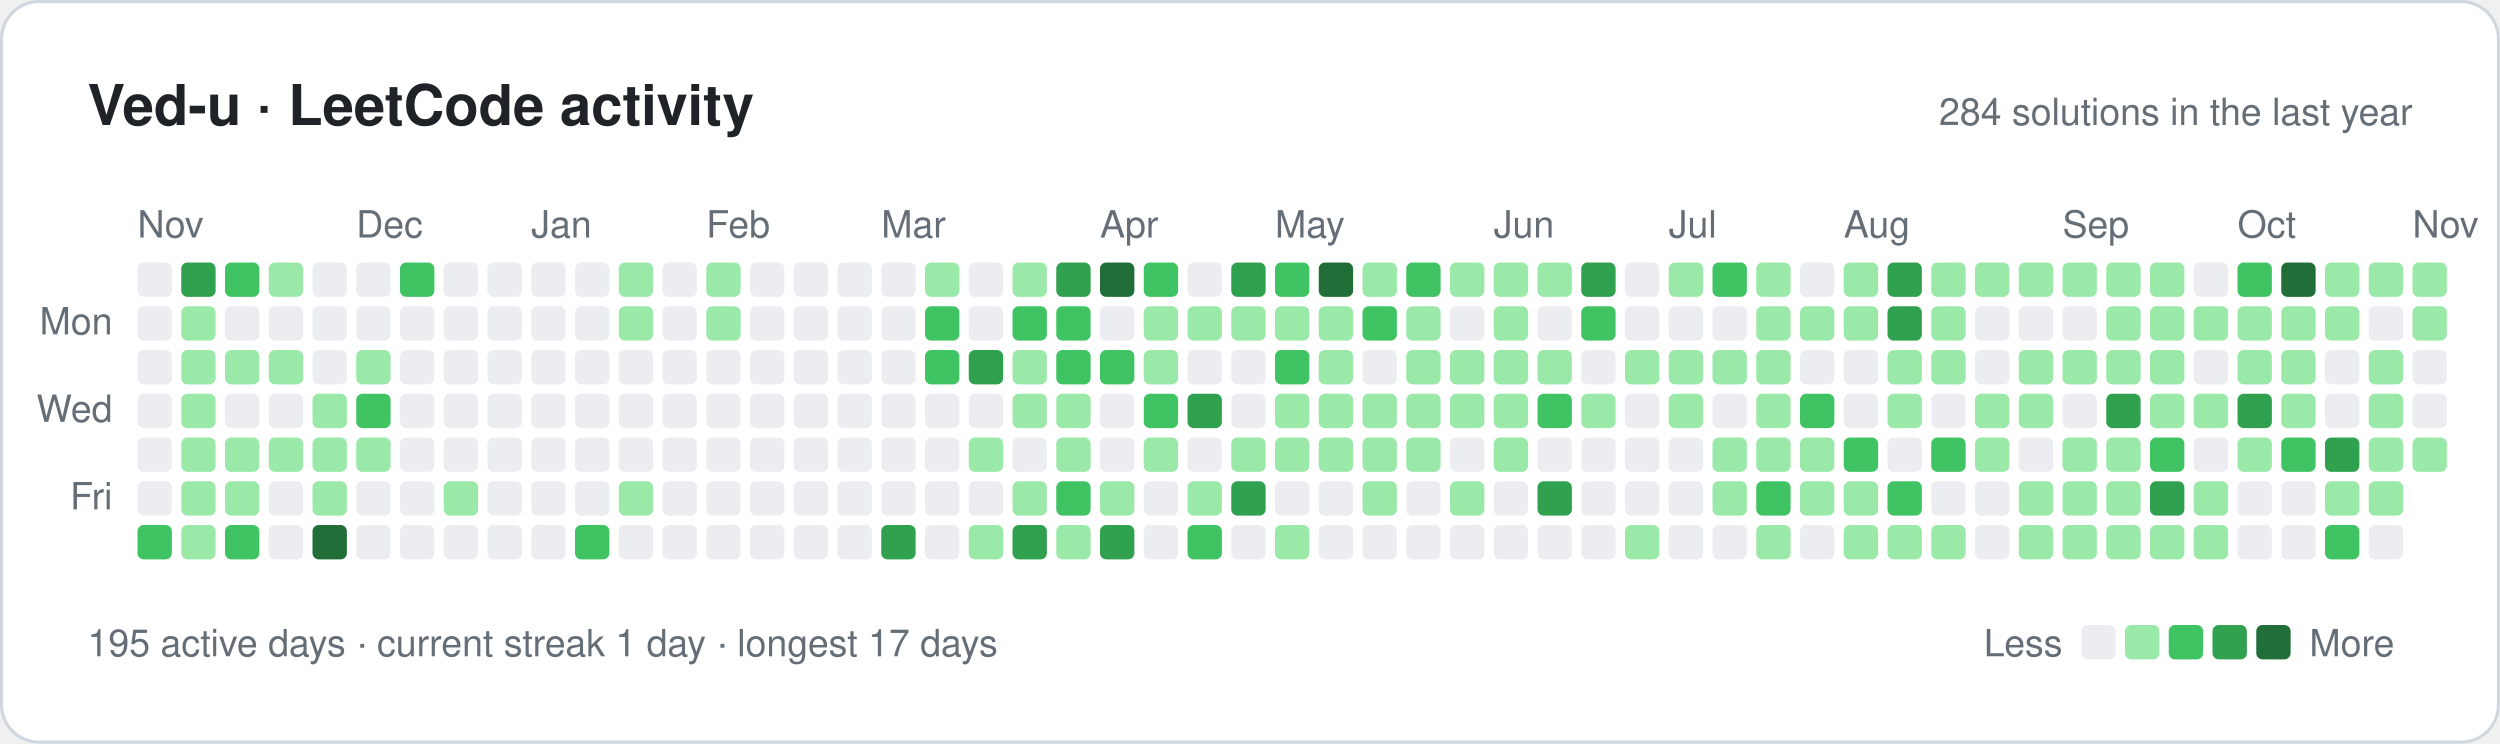
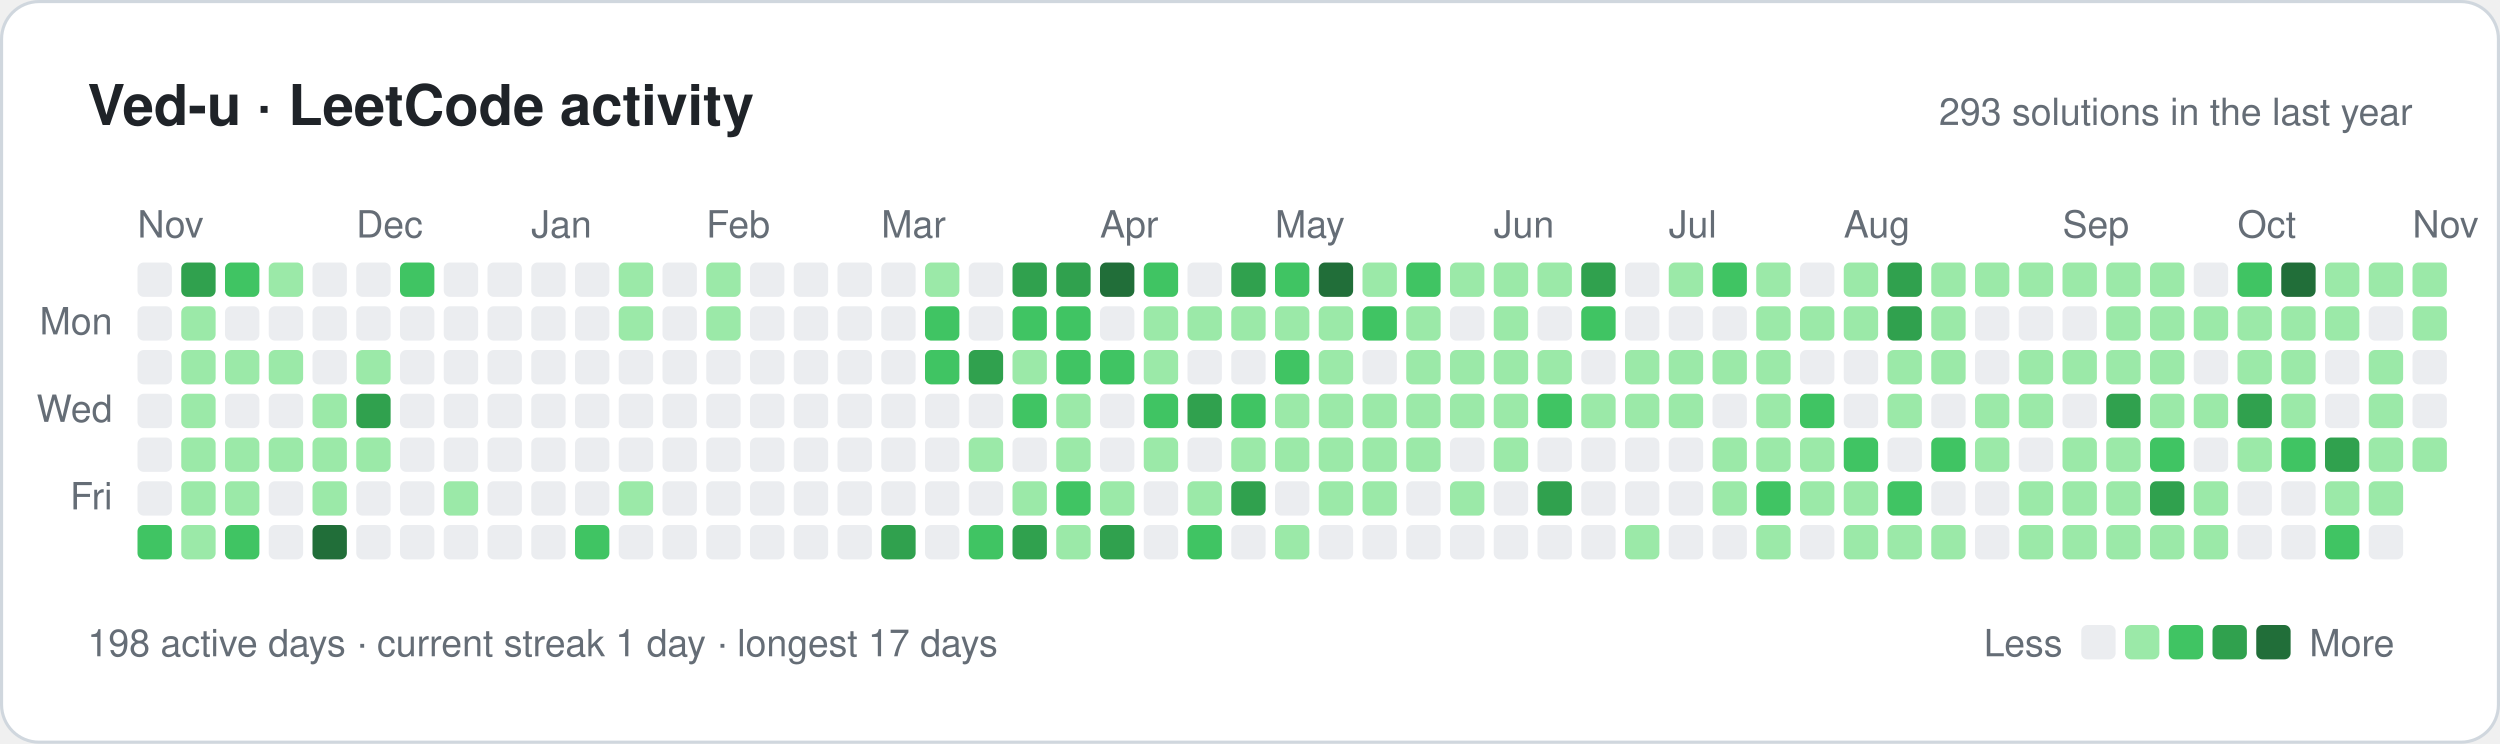
<svg xmlns="http://www.w3.org/2000/svg" width="800" height="238" viewBox="0 0 800 238" font-family="-apple-system,BlinkMacSystemFont,'Segoe UI',Helvetica,Arial,sans-serif" role="img" aria-labelledby="t">
  <style>
.bg{fill:#ffffff;stroke:#d0d7de}.title{fill:#1f2328;font-size:18px;font-weight:600}.muted{fill:#656d76;font-size:12px}
.label{fill:#1f2328;font-size:13px;font-weight:600}.value{fill:#1f2328;font-size:22px;font-weight:700}.value-sm{fill:#1f2328;font-size:14px;font-weight:700}
.total{fill:#1f2328;font-size:30px;font-weight:700}.track{fill:#eaeef2}.ring-track{stroke:#eaeef2}.divider{stroke:#d0d7de}.grid{stroke:#d0d7de;fill:none}
@media (prefers-color-scheme: dark){.bg{fill:#0d1117;stroke:#30363d}.title,.label,.value,.value-sm,.total{fill:#e6edf3}.muted{fill:#8b949e}.track{fill:#21262d}.ring-track{stroke:#21262d}.divider{stroke:#30363d}.grid{stroke:#30363d}}
@keyframes ls-fade{from{opacity:0;transform:translateY(6px)}to{opacity:1;transform:none}}
@keyframes ls-grow{from{transform:scaleX(0)}to{transform:scaleX(1)}}
@keyframes ls-pop{from{opacity:0;transform:scale(.2)}to{opacity:1;transform:scale(1)}}
@keyframes ls-pulse{0%,100%{opacity:1}50%{opacity:.3}}
.fade{animation:ls-fade .6s ease-out both}
.grow{transform-box:fill-box;transform-origin:left center;animation:ls-grow .9s cubic-bezier(.2,.7,.3,1) both}
.pulse{animation:ls-pulse 1.8s ease-in-out infinite}
.d1{animation-delay:0.12s}
.d2{animation-delay:0.24s}
.d3{animation-delay:0.36s}
.d4{animation-delay:0.48s}
.d5{animation-delay:0.60s}
.d6{animation-delay:0.72s}
.d7{animation-delay:0.84s}
.d8{animation-delay:0.96s}
@media (prefers-reduced-motion: reduce){*{animation:none!important}}
.h0{fill:#ebedf0}.h1{fill:#9be9a8}.h2{fill:#40c463}.h3{fill:#30a14e}.h4{fill:#216e39}
@media (prefers-color-scheme: dark){.h0{fill:#161b22}.h1{fill:#0e4429}.h2{fill:#006d32}.h3{fill:#26a641}.h4{fill:#39d353}}
</style>
  <rect x="0.5" y="0.5" width="799" height="237" rx="12" class="bg" />
  <g class="fade">
    <text x="28" y="40" class="title">Ved-u · LeetCode activity</text>
-     <text x="772" y="40" class="muted" text-anchor="end">284 solutions in the last year</text>
+     <text x="772" y="40" class="muted" text-anchor="end">293 solutions in the last year</text>
  </g>
  <text x="44" y="76" class="muted" font-size="11">Nov</text>
  <text x="114" y="76" class="muted" font-size="11">Dec</text>
  <text x="170" y="76" class="muted" font-size="11">Jan</text>
  <text x="226" y="76" class="muted" font-size="11">Feb</text>
  <text x="282" y="76" class="muted" font-size="11">Mar</text>
  <text x="352" y="76" class="muted" font-size="11">Apr</text>
  <text x="408" y="76" class="muted" font-size="11">May</text>
  <text x="478" y="76" class="muted" font-size="11">Jun</text>
  <text x="534" y="76" class="muted" font-size="11">Jul</text>
  <text x="590" y="76" class="muted" font-size="11">Aug</text>
  <text x="660" y="76" class="muted" font-size="11">Sep</text>
  <text x="716" y="76" class="muted" font-size="11">Oct</text>
  <text x="772" y="76" class="muted" font-size="11">Nov</text>
  <text x="36" y="107" class="muted" font-size="10" text-anchor="end">Mon</text>
  <text x="36" y="135" class="muted" font-size="10" text-anchor="end">Wed</text>
  <text x="36" y="163" class="muted" font-size="10" text-anchor="end">Fri</text>
  <g class="fade d1">
    <rect x="44" y="84" width="11" height="11" rx="2" class="h0" />
    <rect x="44" y="98" width="11" height="11" rx="2" class="h0" />
    <rect x="44" y="112" width="11" height="11" rx="2" class="h0" />
    <rect x="44" y="126" width="11" height="11" rx="2" class="h0" />
    <rect x="44" y="140" width="11" height="11" rx="2" class="h0" />
    <rect x="44" y="154" width="11" height="11" rx="2" class="h0" />
    <rect x="44" y="168" width="11" height="11" rx="2" class="h2" />
    <rect x="58" y="84" width="11" height="11" rx="2" class="h3" />
    <rect x="58" y="98" width="11" height="11" rx="2" class="h1" />
    <rect x="58" y="112" width="11" height="11" rx="2" class="h1" />
    <rect x="58" y="126" width="11" height="11" rx="2" class="h1" />
    <rect x="58" y="140" width="11" height="11" rx="2" class="h1" />
    <rect x="58" y="154" width="11" height="11" rx="2" class="h1" />
    <rect x="58" y="168" width="11" height="11" rx="2" class="h1" />
    <rect x="72" y="84" width="11" height="11" rx="2" class="h2" />
    <rect x="72" y="98" width="11" height="11" rx="2" class="h0" />
    <rect x="72" y="112" width="11" height="11" rx="2" class="h1" />
    <rect x="72" y="126" width="11" height="11" rx="2" class="h0" />
    <rect x="72" y="140" width="11" height="11" rx="2" class="h1" />
    <rect x="72" y="154" width="11" height="11" rx="2" class="h1" />
    <rect x="72" y="168" width="11" height="11" rx="2" class="h2" />
    <rect x="86" y="84" width="11" height="11" rx="2" class="h1" />
    <rect x="86" y="98" width="11" height="11" rx="2" class="h0" />
    <rect x="86" y="112" width="11" height="11" rx="2" class="h1" />
    <rect x="86" y="126" width="11" height="11" rx="2" class="h0" />
    <rect x="86" y="140" width="11" height="11" rx="2" class="h1" />
    <rect x="86" y="154" width="11" height="11" rx="2" class="h0" />
    <rect x="86" y="168" width="11" height="11" rx="2" class="h0" />
    <rect x="100" y="84" width="11" height="11" rx="2" class="h0" />
    <rect x="100" y="98" width="11" height="11" rx="2" class="h0" />
    <rect x="100" y="112" width="11" height="11" rx="2" class="h0" />
    <rect x="100" y="126" width="11" height="11" rx="2" class="h1" />
    <rect x="100" y="140" width="11" height="11" rx="2" class="h1" />
    <rect x="100" y="154" width="11" height="11" rx="2" class="h1" />
    <rect x="100" y="168" width="11" height="11" rx="2" class="h4" />
    <rect x="114" y="84" width="11" height="11" rx="2" class="h0" />
    <rect x="114" y="98" width="11" height="11" rx="2" class="h0" />
    <rect x="114" y="112" width="11" height="11" rx="2" class="h1" />
-     <rect x="114" y="126" width="11" height="11" rx="2" class="h2" />
+     <rect x="114" y="126" width="11" height="11" rx="2" class="h3" />
    <rect x="114" y="140" width="11" height="11" rx="2" class="h1" />
    <rect x="114" y="154" width="11" height="11" rx="2" class="h0" />
    <rect x="114" y="168" width="11" height="11" rx="2" class="h0" />
    <rect x="128" y="84" width="11" height="11" rx="2" class="h2" />
    <rect x="128" y="98" width="11" height="11" rx="2" class="h0" />
    <rect x="128" y="112" width="11" height="11" rx="2" class="h0" />
    <rect x="128" y="126" width="11" height="11" rx="2" class="h0" />
    <rect x="128" y="140" width="11" height="11" rx="2" class="h0" />
    <rect x="128" y="154" width="11" height="11" rx="2" class="h0" />
    <rect x="128" y="168" width="11" height="11" rx="2" class="h0" />
    <rect x="142" y="84" width="11" height="11" rx="2" class="h0" />
    <rect x="142" y="98" width="11" height="11" rx="2" class="h0" />
    <rect x="142" y="112" width="11" height="11" rx="2" class="h0" />
    <rect x="142" y="126" width="11" height="11" rx="2" class="h0" />
    <rect x="142" y="140" width="11" height="11" rx="2" class="h0" />
    <rect x="142" y="154" width="11" height="11" rx="2" class="h1" />
    <rect x="142" y="168" width="11" height="11" rx="2" class="h0" />
    <rect x="156" y="84" width="11" height="11" rx="2" class="h0" />
    <rect x="156" y="98" width="11" height="11" rx="2" class="h0" />
    <rect x="156" y="112" width="11" height="11" rx="2" class="h0" />
    <rect x="156" y="126" width="11" height="11" rx="2" class="h0" />
    <rect x="156" y="140" width="11" height="11" rx="2" class="h0" />
    <rect x="156" y="154" width="11" height="11" rx="2" class="h0" />
    <rect x="156" y="168" width="11" height="11" rx="2" class="h0" />
    <rect x="170" y="84" width="11" height="11" rx="2" class="h0" />
    <rect x="170" y="98" width="11" height="11" rx="2" class="h0" />
    <rect x="170" y="112" width="11" height="11" rx="2" class="h0" />
    <rect x="170" y="126" width="11" height="11" rx="2" class="h0" />
    <rect x="170" y="140" width="11" height="11" rx="2" class="h0" />
    <rect x="170" y="154" width="11" height="11" rx="2" class="h0" />
    <rect x="170" y="168" width="11" height="11" rx="2" class="h0" />
    <rect x="184" y="84" width="11" height="11" rx="2" class="h0" />
    <rect x="184" y="98" width="11" height="11" rx="2" class="h0" />
    <rect x="184" y="112" width="11" height="11" rx="2" class="h0" />
    <rect x="184" y="126" width="11" height="11" rx="2" class="h0" />
    <rect x="184" y="140" width="11" height="11" rx="2" class="h0" />
    <rect x="184" y="154" width="11" height="11" rx="2" class="h0" />
    <rect x="184" y="168" width="11" height="11" rx="2" class="h2" />
    <rect x="198" y="84" width="11" height="11" rx="2" class="h1" />
    <rect x="198" y="98" width="11" height="11" rx="2" class="h1" />
    <rect x="198" y="112" width="11" height="11" rx="2" class="h0" />
    <rect x="198" y="126" width="11" height="11" rx="2" class="h0" />
    <rect x="198" y="140" width="11" height="11" rx="2" class="h0" />
    <rect x="198" y="154" width="11" height="11" rx="2" class="h1" />
    <rect x="198" y="168" width="11" height="11" rx="2" class="h0" />
    <rect x="212" y="84" width="11" height="11" rx="2" class="h0" />
    <rect x="212" y="98" width="11" height="11" rx="2" class="h0" />
    <rect x="212" y="112" width="11" height="11" rx="2" class="h0" />
    <rect x="212" y="126" width="11" height="11" rx="2" class="h0" />
    <rect x="212" y="140" width="11" height="11" rx="2" class="h0" />
    <rect x="212" y="154" width="11" height="11" rx="2" class="h0" />
    <rect x="212" y="168" width="11" height="11" rx="2" class="h0" />
    <rect x="226" y="84" width="11" height="11" rx="2" class="h1" />
    <rect x="226" y="98" width="11" height="11" rx="2" class="h1" />
    <rect x="226" y="112" width="11" height="11" rx="2" class="h0" />
    <rect x="226" y="126" width="11" height="11" rx="2" class="h0" />
    <rect x="226" y="140" width="11" height="11" rx="2" class="h0" />
    <rect x="226" y="154" width="11" height="11" rx="2" class="h0" />
    <rect x="226" y="168" width="11" height="11" rx="2" class="h0" />
    <rect x="240" y="84" width="11" height="11" rx="2" class="h0" />
    <rect x="240" y="98" width="11" height="11" rx="2" class="h0" />
    <rect x="240" y="112" width="11" height="11" rx="2" class="h0" />
    <rect x="240" y="126" width="11" height="11" rx="2" class="h0" />
    <rect x="240" y="140" width="11" height="11" rx="2" class="h0" />
    <rect x="240" y="154" width="11" height="11" rx="2" class="h0" />
    <rect x="240" y="168" width="11" height="11" rx="2" class="h0" />
    <rect x="254" y="84" width="11" height="11" rx="2" class="h0" />
    <rect x="254" y="98" width="11" height="11" rx="2" class="h0" />
    <rect x="254" y="112" width="11" height="11" rx="2" class="h0" />
    <rect x="254" y="126" width="11" height="11" rx="2" class="h0" />
    <rect x="254" y="140" width="11" height="11" rx="2" class="h0" />
    <rect x="254" y="154" width="11" height="11" rx="2" class="h0" />
    <rect x="254" y="168" width="11" height="11" rx="2" class="h0" />
    <rect x="268" y="84" width="11" height="11" rx="2" class="h0" />
    <rect x="268" y="98" width="11" height="11" rx="2" class="h0" />
    <rect x="268" y="112" width="11" height="11" rx="2" class="h0" />
    <rect x="268" y="126" width="11" height="11" rx="2" class="h0" />
    <rect x="268" y="140" width="11" height="11" rx="2" class="h0" />
    <rect x="268" y="154" width="11" height="11" rx="2" class="h0" />
    <rect x="268" y="168" width="11" height="11" rx="2" class="h0" />
    <rect x="282" y="84" width="11" height="11" rx="2" class="h0" />
    <rect x="282" y="98" width="11" height="11" rx="2" class="h0" />
    <rect x="282" y="112" width="11" height="11" rx="2" class="h0" />
    <rect x="282" y="126" width="11" height="11" rx="2" class="h0" />
    <rect x="282" y="140" width="11" height="11" rx="2" class="h0" />
    <rect x="282" y="154" width="11" height="11" rx="2" class="h0" />
    <rect x="282" y="168" width="11" height="11" rx="2" class="h3" />
    <rect x="296" y="84" width="11" height="11" rx="2" class="h1" />
    <rect x="296" y="98" width="11" height="11" rx="2" class="h2" />
    <rect x="296" y="112" width="11" height="11" rx="2" class="h2" />
    <rect x="296" y="126" width="11" height="11" rx="2" class="h0" />
    <rect x="296" y="140" width="11" height="11" rx="2" class="h0" />
    <rect x="296" y="154" width="11" height="11" rx="2" class="h0" />
    <rect x="296" y="168" width="11" height="11" rx="2" class="h0" />
    <rect x="310" y="84" width="11" height="11" rx="2" class="h0" />
    <rect x="310" y="98" width="11" height="11" rx="2" class="h0" />
    <rect x="310" y="112" width="11" height="11" rx="2" class="h3" />
    <rect x="310" y="126" width="11" height="11" rx="2" class="h0" />
    <rect x="310" y="140" width="11" height="11" rx="2" class="h1" />
    <rect x="310" y="154" width="11" height="11" rx="2" class="h0" />
-     <rect x="310" y="168" width="11" height="11" rx="2" class="h1" />
-     <rect x="324" y="84" width="11" height="11" rx="2" class="h1" />
+     <rect x="310" y="168" width="11" height="11" rx="2" class="h2" />
+     <rect x="324" y="84" width="11" height="11" rx="2" class="h3" />
    <rect x="324" y="98" width="11" height="11" rx="2" class="h2" />
    <rect x="324" y="112" width="11" height="11" rx="2" class="h1" />
-     <rect x="324" y="126" width="11" height="11" rx="2" class="h1" />
+     <rect x="324" y="126" width="11" height="11" rx="2" class="h2" />
    <rect x="324" y="140" width="11" height="11" rx="2" class="h0" />
    <rect x="324" y="154" width="11" height="11" rx="2" class="h1" />
    <rect x="324" y="168" width="11" height="11" rx="2" class="h3" />
    <rect x="338" y="84" width="11" height="11" rx="2" class="h3" />
    <rect x="338" y="98" width="11" height="11" rx="2" class="h2" />
    <rect x="338" y="112" width="11" height="11" rx="2" class="h2" />
    <rect x="338" y="126" width="11" height="11" rx="2" class="h1" />
    <rect x="338" y="140" width="11" height="11" rx="2" class="h1" />
    <rect x="338" y="154" width="11" height="11" rx="2" class="h2" />
    <rect x="338" y="168" width="11" height="11" rx="2" class="h1" />
    <rect x="352" y="84" width="11" height="11" rx="2" class="h4" />
    <rect x="352" y="98" width="11" height="11" rx="2" class="h0" />
    <rect x="352" y="112" width="11" height="11" rx="2" class="h2" />
    <rect x="352" y="126" width="11" height="11" rx="2" class="h0" />
    <rect x="352" y="140" width="11" height="11" rx="2" class="h0" />
    <rect x="352" y="154" width="11" height="11" rx="2" class="h1" />
    <rect x="352" y="168" width="11" height="11" rx="2" class="h3" />
    <rect x="366" y="84" width="11" height="11" rx="2" class="h2" />
    <rect x="366" y="98" width="11" height="11" rx="2" class="h1" />
    <rect x="366" y="112" width="11" height="11" rx="2" class="h1" />
    <rect x="366" y="126" width="11" height="11" rx="2" class="h2" />
    <rect x="366" y="140" width="11" height="11" rx="2" class="h1" />
    <rect x="366" y="154" width="11" height="11" rx="2" class="h0" />
    <rect x="366" y="168" width="11" height="11" rx="2" class="h0" />
    <rect x="380" y="84" width="11" height="11" rx="2" class="h0" />
    <rect x="380" y="98" width="11" height="11" rx="2" class="h1" />
    <rect x="380" y="112" width="11" height="11" rx="2" class="h0" />
    <rect x="380" y="126" width="11" height="11" rx="2" class="h3" />
    <rect x="380" y="140" width="11" height="11" rx="2" class="h0" />
    <rect x="380" y="154" width="11" height="11" rx="2" class="h1" />
    <rect x="380" y="168" width="11" height="11" rx="2" class="h2" />
    <rect x="394" y="84" width="11" height="11" rx="2" class="h3" />
    <rect x="394" y="98" width="11" height="11" rx="2" class="h1" />
    <rect x="394" y="112" width="11" height="11" rx="2" class="h0" />
-     <rect x="394" y="126" width="11" height="11" rx="2" class="h0" />
+     <rect x="394" y="126" width="11" height="11" rx="2" class="h2" />
    <rect x="394" y="140" width="11" height="11" rx="2" class="h1" />
    <rect x="394" y="154" width="11" height="11" rx="2" class="h3" />
    <rect x="394" y="168" width="11" height="11" rx="2" class="h0" />
    <rect x="408" y="84" width="11" height="11" rx="2" class="h2" />
    <rect x="408" y="98" width="11" height="11" rx="2" class="h1" />
    <rect x="408" y="112" width="11" height="11" rx="2" class="h2" />
    <rect x="408" y="126" width="11" height="11" rx="2" class="h1" />
    <rect x="408" y="140" width="11" height="11" rx="2" class="h1" />
    <rect x="408" y="154" width="11" height="11" rx="2" class="h0" />
    <rect x="408" y="168" width="11" height="11" rx="2" class="h1" />
    <rect x="422" y="84" width="11" height="11" rx="2" class="h4" />
    <rect x="422" y="98" width="11" height="11" rx="2" class="h1" />
    <rect x="422" y="112" width="11" height="11" rx="2" class="h1" />
    <rect x="422" y="126" width="11" height="11" rx="2" class="h1" />
    <rect x="422" y="140" width="11" height="11" rx="2" class="h1" />
-     <rect x="422" y="154" width="11" height="11" rx="2" class="h0" />
+     <rect x="422" y="154" width="11" height="11" rx="2" class="h1" />
    <rect x="422" y="168" width="11" height="11" rx="2" class="h0" />
    <rect x="436" y="84" width="11" height="11" rx="2" class="h1" />
    <rect x="436" y="98" width="11" height="11" rx="2" class="h2" />
    <rect x="436" y="112" width="11" height="11" rx="2" class="h0" />
    <rect x="436" y="126" width="11" height="11" rx="2" class="h1" />
    <rect x="436" y="140" width="11" height="11" rx="2" class="h1" />
    <rect x="436" y="154" width="11" height="11" rx="2" class="h1" />
    <rect x="436" y="168" width="11" height="11" rx="2" class="h0" />
    <rect x="450" y="84" width="11" height="11" rx="2" class="h2" />
    <rect x="450" y="98" width="11" height="11" rx="2" class="h1" />
    <rect x="450" y="112" width="11" height="11" rx="2" class="h1" />
    <rect x="450" y="126" width="11" height="11" rx="2" class="h1" />
    <rect x="450" y="140" width="11" height="11" rx="2" class="h1" />
    <rect x="450" y="154" width="11" height="11" rx="2" class="h0" />
    <rect x="450" y="168" width="11" height="11" rx="2" class="h0" />
    <rect x="464" y="84" width="11" height="11" rx="2" class="h1" />
    <rect x="464" y="98" width="11" height="11" rx="2" class="h0" />
    <rect x="464" y="112" width="11" height="11" rx="2" class="h1" />
    <rect x="464" y="126" width="11" height="11" rx="2" class="h1" />
    <rect x="464" y="140" width="11" height="11" rx="2" class="h0" />
    <rect x="464" y="154" width="11" height="11" rx="2" class="h1" />
    <rect x="464" y="168" width="11" height="11" rx="2" class="h0" />
    <rect x="478" y="84" width="11" height="11" rx="2" class="h1" />
    <rect x="478" y="98" width="11" height="11" rx="2" class="h1" />
    <rect x="478" y="112" width="11" height="11" rx="2" class="h1" />
    <rect x="478" y="126" width="11" height="11" rx="2" class="h1" />
    <rect x="478" y="140" width="11" height="11" rx="2" class="h1" />
    <rect x="478" y="154" width="11" height="11" rx="2" class="h0" />
    <rect x="478" y="168" width="11" height="11" rx="2" class="h0" />
    <rect x="492" y="84" width="11" height="11" rx="2" class="h1" />
    <rect x="492" y="98" width="11" height="11" rx="2" class="h0" />
    <rect x="492" y="112" width="11" height="11" rx="2" class="h1" />
    <rect x="492" y="126" width="11" height="11" rx="2" class="h2" />
    <rect x="492" y="140" width="11" height="11" rx="2" class="h0" />
    <rect x="492" y="154" width="11" height="11" rx="2" class="h3" />
    <rect x="492" y="168" width="11" height="11" rx="2" class="h0" />
    <rect x="506" y="84" width="11" height="11" rx="2" class="h3" />
    <rect x="506" y="98" width="11" height="11" rx="2" class="h2" />
    <rect x="506" y="112" width="11" height="11" rx="2" class="h0" />
    <rect x="506" y="126" width="11" height="11" rx="2" class="h1" />
    <rect x="506" y="140" width="11" height="11" rx="2" class="h0" />
    <rect x="506" y="154" width="11" height="11" rx="2" class="h0" />
    <rect x="506" y="168" width="11" height="11" rx="2" class="h0" />
    <rect x="520" y="84" width="11" height="11" rx="2" class="h0" />
    <rect x="520" y="98" width="11" height="11" rx="2" class="h0" />
    <rect x="520" y="112" width="11" height="11" rx="2" class="h1" />
-     <rect x="520" y="126" width="11" height="11" rx="2" class="h0" />
+     <rect x="520" y="126" width="11" height="11" rx="2" class="h1" />
    <rect x="520" y="140" width="11" height="11" rx="2" class="h0" />
    <rect x="520" y="154" width="11" height="11" rx="2" class="h0" />
    <rect x="520" y="168" width="11" height="11" rx="2" class="h1" />
    <rect x="534" y="84" width="11" height="11" rx="2" class="h1" />
    <rect x="534" y="98" width="11" height="11" rx="2" class="h0" />
    <rect x="534" y="112" width="11" height="11" rx="2" class="h1" />
    <rect x="534" y="126" width="11" height="11" rx="2" class="h1" />
    <rect x="534" y="140" width="11" height="11" rx="2" class="h0" />
    <rect x="534" y="154" width="11" height="11" rx="2" class="h0" />
    <rect x="534" y="168" width="11" height="11" rx="2" class="h0" />
    <rect x="548" y="84" width="11" height="11" rx="2" class="h2" />
    <rect x="548" y="98" width="11" height="11" rx="2" class="h0" />
    <rect x="548" y="112" width="11" height="11" rx="2" class="h1" />
    <rect x="548" y="126" width="11" height="11" rx="2" class="h0" />
    <rect x="548" y="140" width="11" height="11" rx="2" class="h1" />
    <rect x="548" y="154" width="11" height="11" rx="2" class="h1" />
    <rect x="548" y="168" width="11" height="11" rx="2" class="h0" />
    <rect x="562" y="84" width="11" height="11" rx="2" class="h1" />
    <rect x="562" y="98" width="11" height="11" rx="2" class="h1" />
    <rect x="562" y="112" width="11" height="11" rx="2" class="h1" />
    <rect x="562" y="126" width="11" height="11" rx="2" class="h1" />
    <rect x="562" y="140" width="11" height="11" rx="2" class="h1" />
    <rect x="562" y="154" width="11" height="11" rx="2" class="h2" />
    <rect x="562" y="168" width="11" height="11" rx="2" class="h1" />
    <rect x="576" y="84" width="11" height="11" rx="2" class="h0" />
    <rect x="576" y="98" width="11" height="11" rx="2" class="h1" />
    <rect x="576" y="112" width="11" height="11" rx="2" class="h0" />
    <rect x="576" y="126" width="11" height="11" rx="2" class="h2" />
    <rect x="576" y="140" width="11" height="11" rx="2" class="h1" />
    <rect x="576" y="154" width="11" height="11" rx="2" class="h1" />
    <rect x="576" y="168" width="11" height="11" rx="2" class="h0" />
    <rect x="590" y="84" width="11" height="11" rx="2" class="h1" />
    <rect x="590" y="98" width="11" height="11" rx="2" class="h1" />
    <rect x="590" y="112" width="11" height="11" rx="2" class="h0" />
    <rect x="590" y="126" width="11" height="11" rx="2" class="h0" />
    <rect x="590" y="140" width="11" height="11" rx="2" class="h2" />
    <rect x="590" y="154" width="11" height="11" rx="2" class="h1" />
    <rect x="590" y="168" width="11" height="11" rx="2" class="h1" />
    <rect x="604" y="84" width="11" height="11" rx="2" class="h3" />
    <rect x="604" y="98" width="11" height="11" rx="2" class="h3" />
    <rect x="604" y="112" width="11" height="11" rx="2" class="h1" />
    <rect x="604" y="126" width="11" height="11" rx="2" class="h1" />
    <rect x="604" y="140" width="11" height="11" rx="2" class="h0" />
    <rect x="604" y="154" width="11" height="11" rx="2" class="h2" />
    <rect x="604" y="168" width="11" height="11" rx="2" class="h1" />
    <rect x="618" y="84" width="11" height="11" rx="2" class="h1" />
    <rect x="618" y="98" width="11" height="11" rx="2" class="h1" />
    <rect x="618" y="112" width="11" height="11" rx="2" class="h1" />
    <rect x="618" y="126" width="11" height="11" rx="2" class="h0" />
    <rect x="618" y="140" width="11" height="11" rx="2" class="h2" />
    <rect x="618" y="154" width="11" height="11" rx="2" class="h0" />
    <rect x="618" y="168" width="11" height="11" rx="2" class="h1" />
    <rect x="632" y="84" width="11" height="11" rx="2" class="h1" />
    <rect x="632" y="98" width="11" height="11" rx="2" class="h0" />
    <rect x="632" y="112" width="11" height="11" rx="2" class="h0" />
    <rect x="632" y="126" width="11" height="11" rx="2" class="h1" />
    <rect x="632" y="140" width="11" height="11" rx="2" class="h1" />
    <rect x="632" y="154" width="11" height="11" rx="2" class="h0" />
    <rect x="632" y="168" width="11" height="11" rx="2" class="h0" />
    <rect x="646" y="84" width="11" height="11" rx="2" class="h1" />
    <rect x="646" y="98" width="11" height="11" rx="2" class="h0" />
    <rect x="646" y="112" width="11" height="11" rx="2" class="h1" />
    <rect x="646" y="126" width="11" height="11" rx="2" class="h1" />
    <rect x="646" y="140" width="11" height="11" rx="2" class="h0" />
    <rect x="646" y="154" width="11" height="11" rx="2" class="h1" />
    <rect x="646" y="168" width="11" height="11" rx="2" class="h1" />
    <rect x="660" y="84" width="11" height="11" rx="2" class="h1" />
    <rect x="660" y="98" width="11" height="11" rx="2" class="h0" />
    <rect x="660" y="112" width="11" height="11" rx="2" class="h1" />
    <rect x="660" y="126" width="11" height="11" rx="2" class="h0" />
    <rect x="660" y="140" width="11" height="11" rx="2" class="h1" />
    <rect x="660" y="154" width="11" height="11" rx="2" class="h1" />
    <rect x="660" y="168" width="11" height="11" rx="2" class="h1" />
    <rect x="674" y="84" width="11" height="11" rx="2" class="h1" />
    <rect x="674" y="98" width="11" height="11" rx="2" class="h1" />
    <rect x="674" y="112" width="11" height="11" rx="2" class="h1" />
    <rect x="674" y="126" width="11" height="11" rx="2" class="h3" />
    <rect x="674" y="140" width="11" height="11" rx="2" class="h1" />
    <rect x="674" y="154" width="11" height="11" rx="2" class="h1" />
    <rect x="674" y="168" width="11" height="11" rx="2" class="h1" />
    <rect x="688" y="84" width="11" height="11" rx="2" class="h1" />
    <rect x="688" y="98" width="11" height="11" rx="2" class="h1" />
    <rect x="688" y="112" width="11" height="11" rx="2" class="h1" />
    <rect x="688" y="126" width="11" height="11" rx="2" class="h1" />
    <rect x="688" y="140" width="11" height="11" rx="2" class="h2" />
    <rect x="688" y="154" width="11" height="11" rx="2" class="h3" />
    <rect x="688" y="168" width="11" height="11" rx="2" class="h1" />
    <rect x="702" y="84" width="11" height="11" rx="2" class="h0" />
    <rect x="702" y="98" width="11" height="11" rx="2" class="h1" />
    <rect x="702" y="112" width="11" height="11" rx="2" class="h0" />
    <rect x="702" y="126" width="11" height="11" rx="2" class="h1" />
    <rect x="702" y="140" width="11" height="11" rx="2" class="h0" />
    <rect x="702" y="154" width="11" height="11" rx="2" class="h1" />
    <rect x="702" y="168" width="11" height="11" rx="2" class="h1" />
    <rect x="716" y="84" width="11" height="11" rx="2" class="h2" />
    <rect x="716" y="98" width="11" height="11" rx="2" class="h1" />
    <rect x="716" y="112" width="11" height="11" rx="2" class="h1" />
    <rect x="716" y="126" width="11" height="11" rx="2" class="h3" />
    <rect x="716" y="140" width="11" height="11" rx="2" class="h1" />
    <rect x="716" y="154" width="11" height="11" rx="2" class="h0" />
    <rect x="716" y="168" width="11" height="11" rx="2" class="h0" />
    <rect x="730" y="84" width="11" height="11" rx="2" class="h4" />
    <rect x="730" y="98" width="11" height="11" rx="2" class="h1" />
    <rect x="730" y="112" width="11" height="11" rx="2" class="h1" />
    <rect x="730" y="126" width="11" height="11" rx="2" class="h1" />
    <rect x="730" y="140" width="11" height="11" rx="2" class="h2" />
    <rect x="730" y="154" width="11" height="11" rx="2" class="h0" />
    <rect x="730" y="168" width="11" height="11" rx="2" class="h0" />
    <rect x="744" y="84" width="11" height="11" rx="2" class="h1" />
    <rect x="744" y="98" width="11" height="11" rx="2" class="h1" />
    <rect x="744" y="112" width="11" height="11" rx="2" class="h0" />
    <rect x="744" y="126" width="11" height="11" rx="2" class="h0" />
    <rect x="744" y="140" width="11" height="11" rx="2" class="h3" />
    <rect x="744" y="154" width="11" height="11" rx="2" class="h1" />
    <rect x="744" y="168" width="11" height="11" rx="2" class="h2" />
    <rect x="758" y="84" width="11" height="11" rx="2" class="h1" />
    <rect x="758" y="98" width="11" height="11" rx="2" class="h0" />
    <rect x="758" y="112" width="11" height="11" rx="2" class="h1" />
    <rect x="758" y="126" width="11" height="11" rx="2" class="h1" />
    <rect x="758" y="140" width="11" height="11" rx="2" class="h1" />
    <rect x="758" y="154" width="11" height="11" rx="2" class="h1" />
    <rect x="758" y="168" width="11" height="11" rx="2" class="h0" />
    <rect x="772" y="84" width="11" height="11" rx="2" class="h1" />
    <rect x="772" y="98" width="11" height="11" rx="2" class="h1" />
    <rect x="772" y="112" width="11" height="11" rx="2" class="h0" />
    <rect x="772" y="126" width="11" height="11" rx="2" class="h0" />
    <rect x="772" y="140" width="11" height="11" rx="2" class="h1" />
  </g>
-   <text x="28" y="210" class="muted">195 active days · current streak 1 day · longest 17 days</text>
+   <text x="28" y="210" class="muted">198 active days · current streak 1 day · longest 17 days</text>
  <text x="660" y="210" class="muted" text-anchor="end">Less</text>
  <rect x="666" y="200" width="11" height="11" rx="2" class="h0" />
  <rect x="680" y="200" width="11" height="11" rx="2" class="h1" />
  <rect x="694" y="200" width="11" height="11" rx="2" class="h2" />
  <rect x="708" y="200" width="11" height="11" rx="2" class="h3" />
  <rect x="722" y="200" width="11" height="11" rx="2" class="h4" />
  <text x="739" y="210" class="muted">More</text>
</svg>
